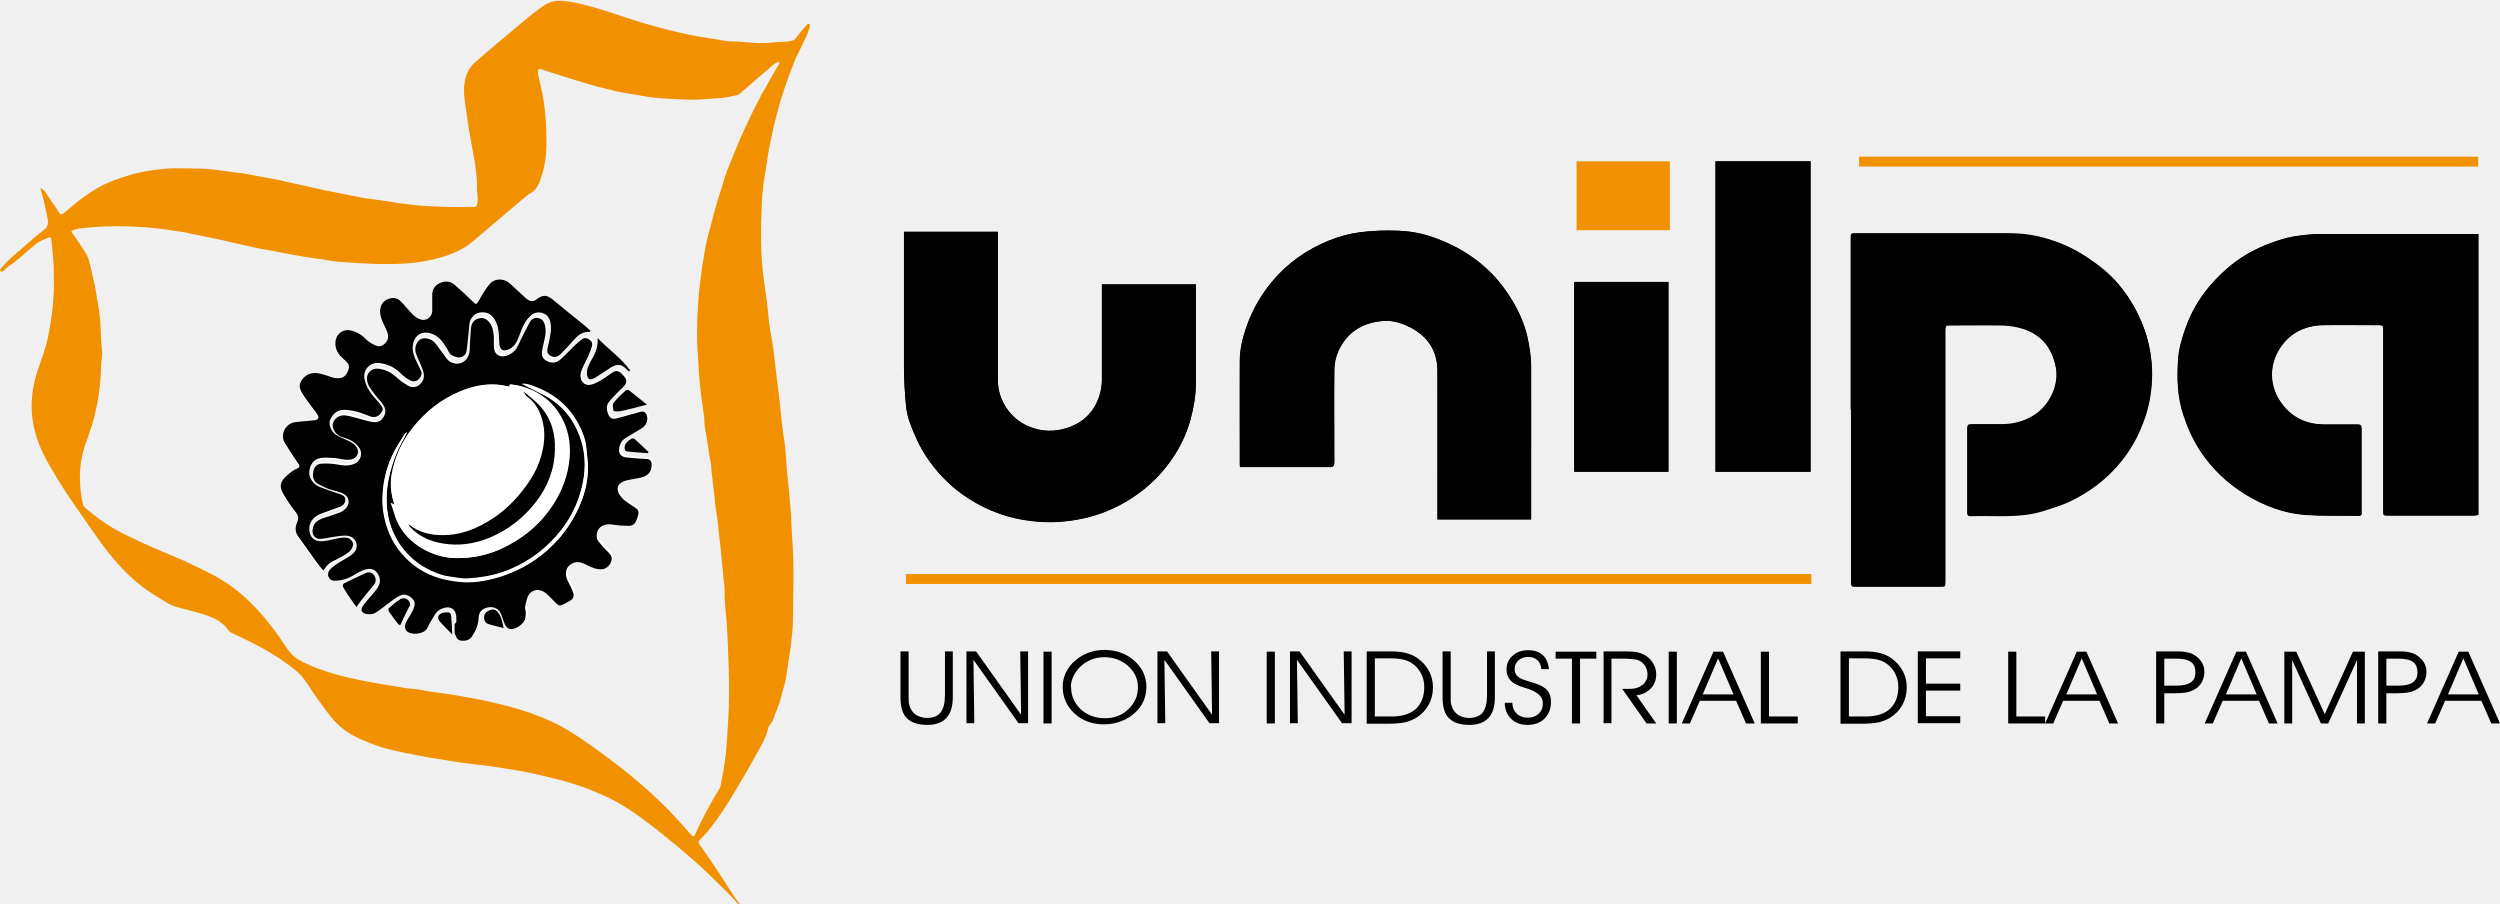
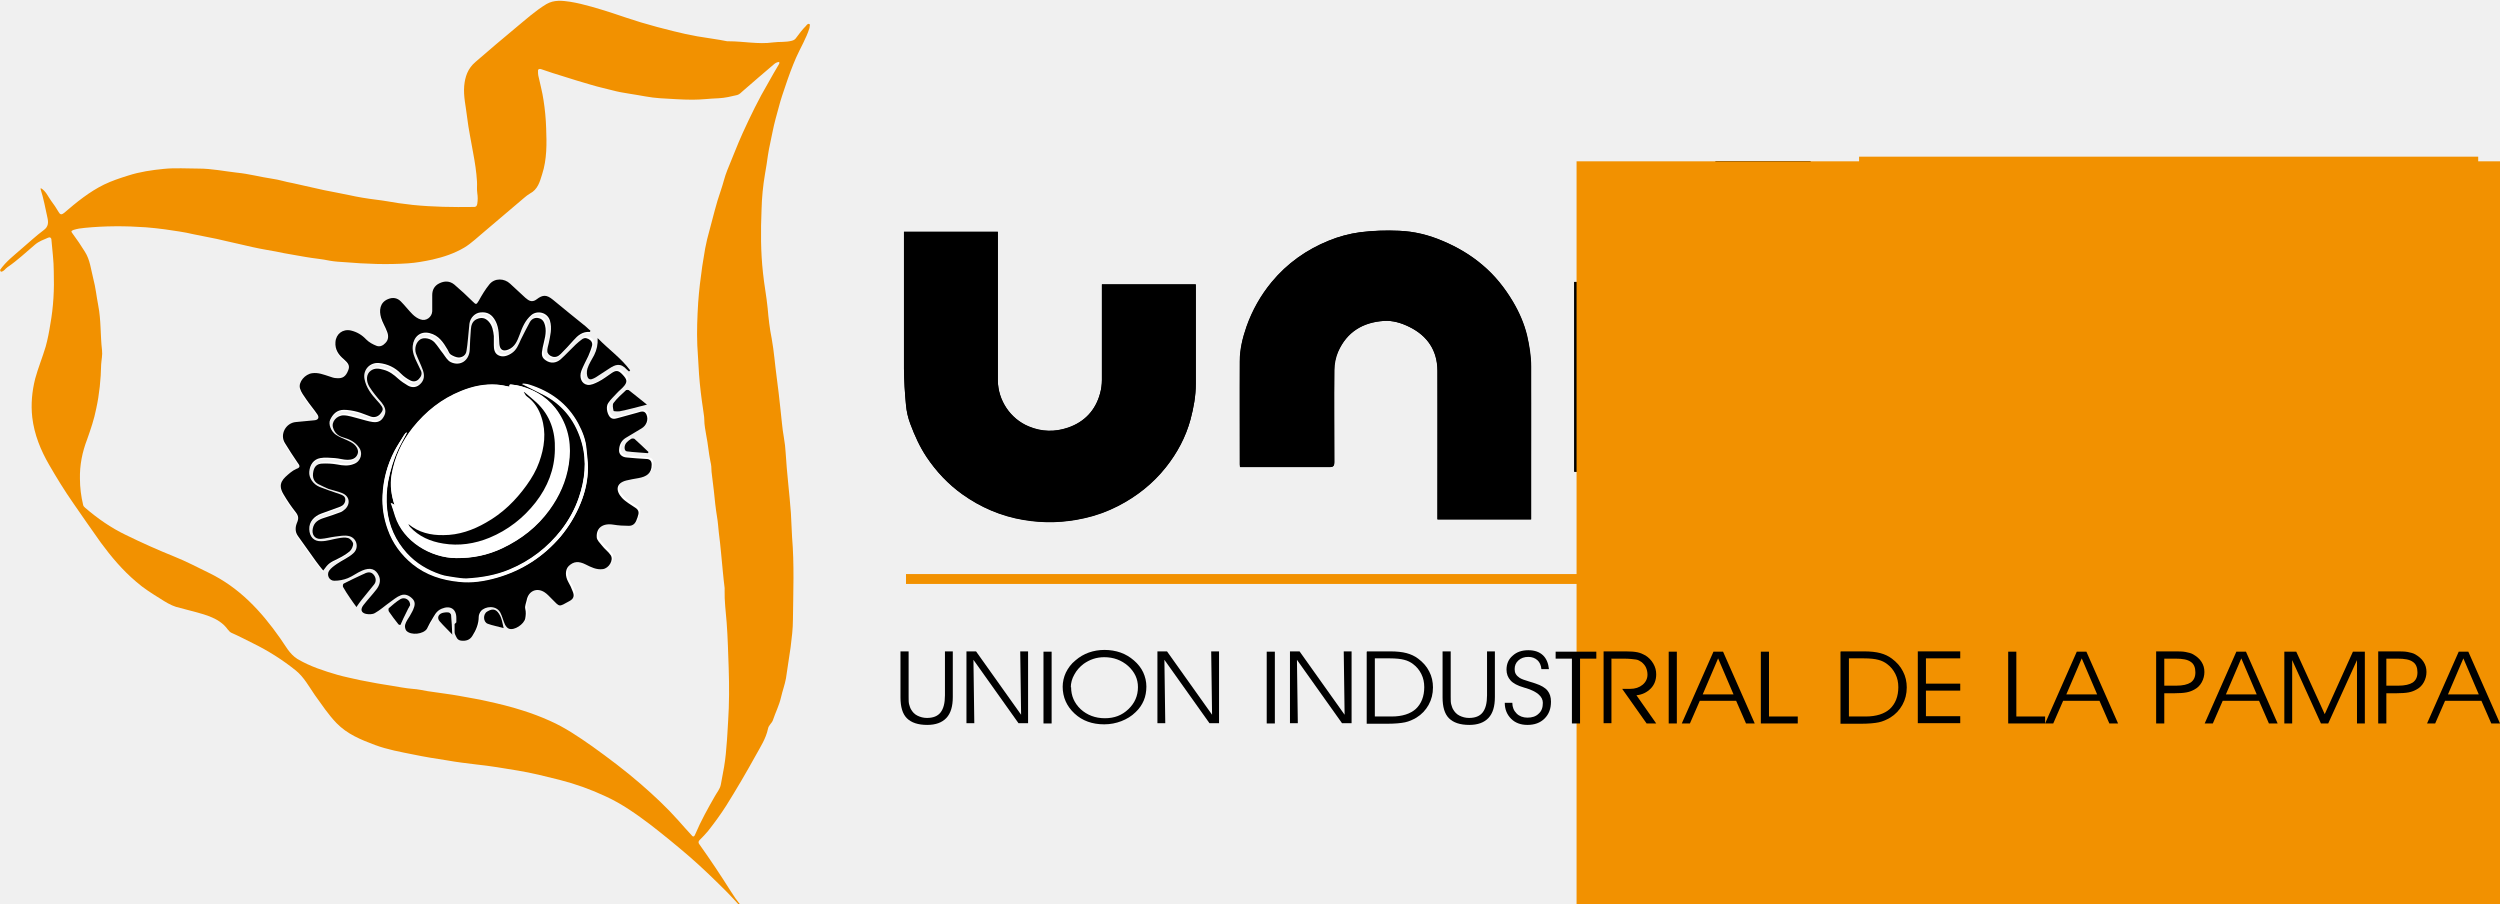
<svg xmlns="http://www.w3.org/2000/svg" id="Capa_2" data-name="Capa 2" viewBox="0 0 86.01 31.09">
  <defs>
    <style>
      .cls-1 {
        fill: #fff;
      }

      .cls-1, .cls-2, .cls-3 {
        fill-rule: evenodd;
      }

      .cls-3, .cls-4 {
        fill: #f29100;
      }
    </style>
  </defs>
  <g id="Capa_1-2" data-name="Capa 1">
    <g>
      <g>
        <g>
          <path class="cls-1" d="M15.7,21.41h0c0,.08,0,.16,0,.24,0,.03,0,.07.01.1.04.1.07.21.21.23.16.03.3-.02.39-.16.13-.2.22-.41.22-.66,0-.07.04-.14.08-.2.14-.16.51-.21.66.05.07.13.1.28.16.41.03.06.08.13.14.15.19.07.52-.15.56-.35.02-.12.04-.22,0-.34-.02-.09.03-.19.05-.29.06-.32.35-.45.62-.27.09.06.16.15.24.22.29.29.23.29.61.08.15-.08.17-.18.11-.34-.05-.11-.1-.21-.15-.32-.11-.2-.11-.43.02-.55.17-.17.34-.17.58-.05.18.09.37.19.59.16.22-.03.38-.31.27-.48-.08-.12-.2-.22-.3-.33-.07-.09-.18-.19-.18-.29-.02-.3.2-.49.57-.43.18.03.36.04.54.04.15,0,.23-.09.27-.23.01-.04.02-.08.04-.12.04-.11.02-.2-.09-.27-.16-.1-.34-.2-.46-.34-.23-.25-.21-.51.15-.6.13-.03.27-.06.41-.08.28-.05.46-.16.46-.46,0-.12-.05-.19-.19-.2-.22-.01-.44-.03-.66-.05-.18-.01-.29-.12-.27-.28.02-.16.09-.3.22-.39.18-.12.36-.23.55-.33.17-.09.25-.3.17-.48-.07-.16-.21-.09-.32-.06-.23.06-.46.12-.69.19-.1.03-.19.03-.26-.06-.09-.12-.12-.35-.04-.47.08-.12.19-.22.29-.33.09-.09.19-.17.26-.26.11-.14.09-.23-.06-.38-.14-.14-.22-.15-.37-.06-.15.1-.3.21-.46.3-.12.06-.26.13-.38.11-.2-.03-.29-.25-.21-.48.06-.18.16-.34.24-.51.05-.12.1-.23.13-.36.02-.1-.03-.18-.13-.23-.09-.05-.16-.04-.24.03-.06.05-.13.1-.19.16-.17.17-.34.35-.52.51-.16.14-.35.15-.51.04-.15-.1-.16-.2-.11-.44.05-.25.15-.5.08-.77-.03-.12-.09-.21-.2-.24-.13-.04-.25.01-.32.13-.11.2-.22.4-.31.6-.09.18-.15.37-.33.48-.14.09-.3.13-.45.06-.13-.07-.15-.21-.15-.35,0-.1,0-.2,0-.31-.02-.18-.05-.36-.18-.5-.12-.13-.25-.15-.41-.08-.15.07-.19.21-.2.35-.02.23-.03.47-.04.71-.02.37-.33.58-.65.42-.11-.05-.18-.19-.27-.3-.1-.12-.18-.26-.29-.38-.13-.14-.36-.18-.48-.11-.14.09-.22.3-.16.49.07.2.17.39.24.58.06.17.04.34-.09.47-.12.12-.27.14-.42.06-.12-.07-.24-.15-.34-.24-.15-.14-.31-.26-.51-.31-.14-.04-.29-.07-.43.03-.16.12-.17.36-.05.56.12.19.27.36.42.54.11.13.18.27.1.43-.07.15-.18.27-.4.24-.17-.02-.33-.08-.49-.12-.17-.04-.35-.1-.52-.11-.24,0-.43.23-.36.43.06.17.18.28.35.33.21.06.39.15.53.33.16.21.08.49-.16.58-.19.07-.38.06-.58.02-.17-.03-.36-.04-.53-.03-.17.01-.26.12-.29.27-.04.2,0,.34.16.43.11.07.23.13.36.17.15.06.31.09.46.14.25.09.31.36.12.55-.05.04-.1.09-.16.11-.19.07-.39.14-.58.2-.19.06-.34.15-.38.37-.04.2.07.36.27.35.17-.01.34-.06.51-.08.15-.02.31-.04.45-.02.27.05.38.4.17.59-.16.15-.38.24-.57.37-.1.07-.2.14-.27.24-.1.14,0,.34.18.34.16,0,.32-.03.47-.09.17-.07.32-.19.49-.26.28-.11.47-.06.58.19.07.16.01.32-.09.46-.14.18-.3.35-.44.53-.12.15-.09.27.08.31.1.02.22.02.31-.03.18-.1.33-.24.5-.36.13-.09.25-.19.39-.25.15-.06.3,0,.41.13.1.11.07.23.02.35-.03.08-.08.15-.12.23-.05.1-.12.2-.16.3-.02.06,0,.16.04.21.15.17.58.13.71-.07.06-.09.1-.19.15-.28.1-.15.16-.33.36-.41.29-.12.5,0,.5.32v.15ZM20.3,11.42c-.05-.05-.1-.1-.16-.14-.38-.31-.76-.61-1.13-.92-.21-.17-.34-.18-.56-.01q-.17.13-.34-.02s-.03-.02-.04-.03c-.18-.16-.35-.33-.53-.49-.21-.19-.53-.2-.71.02-.15.17-.26.37-.37.57-.08.13-.09.13-.2.03-.21-.2-.42-.4-.64-.59-.16-.13-.34-.13-.52-.04-.16.08-.24.22-.24.4,0,.19,0,.37,0,.56-.01.21-.21.35-.4.28-.1-.04-.2-.11-.28-.18-.14-.14-.26-.3-.4-.44-.12-.12-.27-.14-.44-.08-.29.12-.32.4-.24.64.05.17.15.32.21.49.05.13.04.27-.06.38-.08.08-.19.14-.3.1-.13-.05-.26-.12-.36-.22-.15-.16-.32-.26-.53-.31-.28-.06-.52.11-.53.4-.01.26.12.44.29.59.16.14.2.23.15.38-.08.21-.18.29-.4.27-.09,0-.17-.04-.25-.06-.19-.07-.38-.14-.59-.11-.24.03-.48.31-.42.52.04.13.13.25.21.37.13.18.27.35.39.53.08.11.03.19-.11.2-.21.02-.42.04-.63.06-.36.03-.56.43-.38.72.14.23.3.45.44.68.05.08.12.16-.04.21-.08.02-.15.07-.21.13-.25.2-.45.37-.24.74.13.22.27.43.43.63.09.12.11.2.04.35-.06.14-.08.31.03.46.21.29.41.58.62.87.08.11.16.21.25.32.18-.26.22-.28.51-.41.14-.07.28-.15.4-.25.07-.06.13-.18.12-.26,0-.08-.11-.18-.18-.2-.1-.03-.23,0-.34.01-.2.03-.39.1-.58.1-.26.01-.39-.15-.41-.41-.01-.26.17-.45.41-.54.22-.08.44-.15.66-.24.1-.04.18-.11.17-.24,0-.12-.1-.16-.19-.19-.23-.09-.47-.16-.7-.25-.22-.09-.37-.32-.35-.52.02-.24.16-.43.38-.47.16-.03.33,0,.5,0,.15.01.29.06.44.06.14,0,.28-.04.34-.19.05-.12-.01-.26-.15-.37-.06-.05-.13-.08-.2-.11-.13-.06-.27-.11-.39-.19-.18-.12-.27-.38-.2-.52.1-.19.24-.35.47-.34.16,0,.32.03.47.07.15.04.3.11.45.16.14.05.28,0,.35-.11.09-.14.09-.19-.04-.34-.03-.04-.06-.07-.09-.1-.19-.22-.37-.44-.43-.74-.06-.33.18-.59.5-.55.29.03.55.16.76.37.09.09.2.17.32.23.1.05.21.04.29-.05.08-.09.12-.19.06-.31-.04-.08-.08-.16-.12-.25-.09-.18-.17-.37-.15-.58.03-.3.25-.52.58-.44.31.08.47.32.62.57.03.06.06.14.11.17.08.05.19.11.28.1.12,0,.24-.07.26-.23.01-.14.03-.27.05-.41.02-.17.03-.35.05-.52.03-.22.2-.37.37-.39.25-.03.41.07.53.3.13.25.11.52.13.79.02.19.11.26.3.19.25-.09.32-.31.4-.52.09-.25.19-.49.4-.67.19-.17.55-.1.64.19.08.26,0,.51-.04.77-.02.1-.07.2-.05.29,0,.06.09.14.15.17.11.04.23,0,.31-.08.15-.15.3-.31.44-.47.15-.17.31-.31.57-.29ZM20.56,11.63q.02.3-.12.58c-.08.15-.18.3-.23.46-.03.1-.03.24.02.32.06.1.18.04.27-.02.16-.09.31-.19.46-.3.21-.14.39-.21.61.04.02.02.05.04.07.06.01-.01.02-.03.04-.04-.31-.42-.74-.72-1.12-1.11ZM12.26,20.88c.07-.09.12-.17.18-.25.14-.18.29-.35.43-.53.08-.1.07-.22,0-.32-.07-.11-.18-.12-.3-.07-.04.02-.08.03-.11.05-.21.1-.43.2-.64.31-.02.01-.03.09-.02.11.07.13.16.26.24.38.07.11.15.21.22.31ZM22.26,13.92c-.22-.18-.43-.34-.64-.51-.02-.01-.07-.02-.09,0-.15.14-.31.28-.43.44-.05.06-.02.19,0,.28,0,.02.14.03.21.01.3-.07.59-.15.94-.23ZM14.11,20.82c0-.18-.19-.28-.33-.2-.14.08-.27.2-.4.31-.02.02-.02.09,0,.12.1.15.21.29.32.43.01.02.04.03.07.03.01,0,.02-.03.03-.05.05-.11.1-.23.16-.34.06-.11.12-.22.15-.29ZM17.33,21.61c-.04-.17-.06-.3-.11-.41-.13-.25-.25-.3-.46-.17-.15.09-.14.36.02.42.17.07.34.1.55.15ZM22.28,15.59s.01-.03.02-.04c-.16-.15-.32-.3-.48-.45-.02-.02-.08-.02-.12,0-.05.03-.1.07-.14.11-.1.11-.1.31,0,.32.24.03.47.04.71.06ZM15.57,21.84c-.01-.26-.02-.47-.04-.69,0-.03-.06-.09-.09-.09-.07,0-.15,0-.22.02-.14.05-.18.18-.08.29.13.16.28.3.44.46Z" />
          <path class="cls-2" d="M15.7,21.41v-.15c0-.31-.21-.44-.5-.32-.2.08-.26.25-.36.41-.06.09-.1.19-.15.28-.12.19-.55.24-.71.07-.04-.05-.06-.15-.04-.21.03-.11.1-.2.16-.3.04-.08.09-.15.12-.23.05-.12.08-.24-.02-.35-.11-.12-.26-.19-.41-.13-.14.05-.26.16-.39.25-.17.12-.32.26-.5.36-.08.05-.21.05-.31.03-.17-.04-.2-.16-.08-.31.14-.18.3-.35.44-.53.1-.13.16-.29.09-.46-.11-.25-.3-.31-.58-.19-.17.07-.32.19-.49.26-.15.06-.31.09-.47.09-.17,0-.27-.19-.18-.34.07-.1.17-.17.27-.24.19-.13.41-.22.57-.37.21-.19.11-.54-.17-.59-.14-.03-.3,0-.45.02-.17.02-.34.07-.51.08-.2.01-.31-.15-.27-.35.04-.22.19-.31.38-.37.2-.06.39-.13.58-.2.06-.02.11-.07.16-.11.19-.19.14-.45-.12-.55-.15-.06-.31-.09-.46-.14-.12-.05-.24-.11-.36-.17-.15-.09-.2-.23-.16-.43.03-.15.11-.26.29-.27.18-.01.36,0,.53.03.2.04.39.06.58-.02.24-.09.32-.38.16-.58-.13-.18-.32-.27-.53-.33-.18-.05-.3-.16-.35-.33-.07-.2.12-.43.36-.43.17,0,.35.07.52.11.16.04.33.1.49.12.23.03.33-.09.4-.24.07-.16,0-.3-.1-.43-.15-.17-.3-.35-.42-.54-.12-.2-.12-.44.05-.56.14-.1.29-.07.43-.03.2.05.36.17.51.31.1.09.22.17.34.24.15.08.3.06.42-.06.14-.13.15-.3.09-.47-.07-.2-.17-.39-.24-.58-.06-.19.01-.4.16-.49.12-.07.35-.03.48.11.11.12.19.26.29.38.08.11.16.25.27.3.32.15.63-.05.65-.42.01-.24.02-.47.04-.71.01-.14.05-.28.2-.35.16-.07.29-.05.41.08.13.14.16.32.18.5,0,.1,0,.2,0,.31,0,.14.02.28.15.35.15.08.31.03.45-.06.18-.11.25-.3.33-.48.1-.2.2-.4.31-.6.07-.12.19-.17.32-.13.11.03.17.12.2.24.07.27-.03.52-.08.77-.05.24-.04.34.11.44.16.11.35.1.51-.04.18-.16.34-.34.52-.51.06-.06.13-.11.19-.16.07-.06.14-.08.24-.03.1.05.15.13.13.23-.03.12-.08.24-.13.36-.08.17-.17.33-.24.51-.08.23.01.45.21.48.12.02.26-.05.38-.11.16-.08.31-.2.46-.3.15-.1.23-.09.37.06.15.16.17.24.06.38-.08.1-.18.17-.26.26-.1.11-.21.21-.29.33-.09.12-.05.35.04.47.07.09.16.09.26.06.23-.06.46-.13.69-.19.11-.03.25-.1.32.06.08.18,0,.38-.17.48-.19.11-.37.22-.55.33-.14.09-.21.23-.22.39-.02.16.09.27.27.28.22.02.44.04.66.05.14,0,.19.08.19.2,0,.3-.18.41-.46.46-.14.02-.27.05-.41.08-.36.09-.38.35-.15.6.13.14.3.23.46.34.11.07.13.16.09.27-.01.04-.02.08-.04.12-.04.13-.12.23-.27.23-.18,0-.36-.01-.54-.04-.37-.06-.59.12-.57.43,0,.1.11.2.18.29.09.12.22.21.3.33.11.17-.06.45-.27.48-.22.03-.41-.07-.59-.16-.24-.12-.41-.11-.58.05-.13.13-.13.35-.02.55.06.1.11.21.15.32.07.16.04.26-.11.34-.38.21-.32.21-.61-.08-.08-.08-.15-.16-.24-.22-.27-.18-.56-.05-.62.27-.02.1-.07.2-.05.29.03.12.02.23,0,.34-.04.19-.37.42-.56.35-.06-.02-.11-.09-.14-.15-.06-.13-.09-.28-.16-.41-.15-.26-.52-.21-.66-.05-.04.05-.08.13-.08.2,0,.24-.09.46-.22.66-.09.14-.22.18-.39.16-.14-.02-.16-.13-.21-.23-.01-.03-.01-.06-.01-.1,0-.08,0-.16,0-.24h0ZM13.58,17.38s-.07-.04-.14-.08c.06.17.11.32.15.46.28.87,1.22,1.43,2.09,1.44.56,0,1.09-.1,1.59-.34.65-.31,1.2-.73,1.62-1.32.34-.47.57-.98.66-1.56.1-.63,0-1.23-.34-1.77-.31-.47-.75-.77-1.29-.92-.11-.03-.22-.05-.34-.06-.06,0-.06,0-.06.07-.14-.02-.29-.06-.43-.07-.43-.03-.84.06-1.23.22-.67.27-1.21.7-1.66,1.26-.38.48-.62,1.01-.73,1.62-.06.37-.01.7.1,1.04ZM14,14.89s-.02-.01-.02-.02c-.03.03-.06.07-.08.1-.11.18-.22.35-.32.53-.25.48-.38.99-.41,1.53-.02.4.05.79.18,1.17.17.48.46.87.85,1.19.47.38,1.01.55,1.6.61.44.05.87-.02,1.3-.14.87-.25,1.6-.72,2.19-1.41.29-.35.52-.73.69-1.15.16-.39.25-.8.25-1.22,0-.21-.03-.41-.05-.62-.02-.32-.14-.62-.29-.9-.37-.68-.95-1.1-1.68-1.33-.09-.03-.19-.03-.25-.04.25.12.52.26.79.4.67.36,1.08.92,1.28,1.65.17.63.1,1.26-.11,1.87-.14.4-.34.77-.6,1.11-.48.61-1.07,1.07-1.79,1.37-.48.2-.97.28-1.48.31-.14,0-.28-.02-.41-.04-.16-.03-.33-.04-.49-.1-.44-.15-.83-.38-1.15-.73-.39-.43-.62-.94-.68-1.52-.03-.32-.02-.64.04-.97.07-.38.18-.75.35-1.1.09-.19.2-.38.3-.57Z" />
          <path class="cls-2" d="M20.3,11.42c-.26-.02-.42.12-.57.29-.14.16-.29.32-.44.47-.09.09-.2.13-.31.08-.07-.02-.15-.1-.15-.17-.01-.09.03-.19.05-.29.05-.25.12-.5.04-.77-.09-.29-.44-.36-.64-.19-.21.18-.31.42-.4.67-.08.21-.16.43-.4.52-.18.07-.28,0-.3-.19-.02-.26,0-.54-.13-.79-.12-.23-.28-.33-.53-.3-.17.02-.34.17-.37.39-.02.17-.03.35-.05.52-.01.14-.03.27-.05.41-.02.15-.13.22-.26.23-.09,0-.2-.05-.28-.1-.05-.03-.08-.11-.11-.17-.15-.25-.3-.49-.62-.57-.33-.08-.55.14-.58.44-.02.21.06.4.15.58.04.08.08.17.12.25.07.12.02.23-.06.31-.08.09-.19.1-.29.05-.12-.06-.23-.14-.32-.23-.21-.22-.47-.34-.76-.37-.31-.03-.56.23-.5.55.06.3.23.52.43.74.03.03.06.07.09.1.13.16.14.21.04.34-.08.11-.21.16-.35.11-.15-.05-.3-.12-.45-.16-.15-.04-.32-.07-.47-.07-.24,0-.38.15-.47.34-.07.14.02.4.2.52.12.08.26.13.39.19.07.03.14.07.2.11.14.11.2.25.15.37-.06.15-.2.19-.34.19-.15,0-.29-.05-.44-.06-.17-.01-.34-.03-.5,0-.23.04-.36.23-.38.47-.02.2.13.43.35.52.23.09.46.17.7.25.09.03.19.07.19.19,0,.12-.07.2-.17.24-.22.08-.44.16-.66.24-.24.09-.42.28-.41.54.01.25.15.42.41.41.2,0,.39-.07.58-.1.11-.02.24-.04.34-.01.08.02.17.12.18.2,0,.08-.05.2-.12.26-.12.1-.26.18-.4.25-.29.14-.33.16-.51.41-.09-.11-.17-.21-.25-.32-.21-.29-.41-.58-.62-.87-.11-.15-.09-.32-.03-.46.06-.14.05-.23-.04-.35-.16-.2-.3-.41-.43-.63-.22-.37,0-.54.24-.74.06-.05.14-.1.21-.13.16-.05.1-.13.04-.21-.15-.22-.3-.45-.44-.68-.18-.29.03-.69.38-.72.21-.02.42-.04.63-.06.14-.01.18-.09.11-.2-.12-.18-.27-.35-.39-.53-.08-.12-.17-.23-.21-.37-.06-.22.18-.49.42-.52.21-.03.4.05.59.11.08.03.17.06.25.06.21.02.32-.06.4-.27.06-.15.01-.24-.15-.38-.18-.15-.31-.33-.29-.59.02-.28.25-.46.53-.4.21.05.38.15.53.31.1.1.23.17.36.22.11.04.22-.01.3-.1.11-.11.11-.25.06-.38-.06-.17-.16-.32-.21-.49-.07-.24-.05-.52.24-.64.17-.07.32-.04.44.08.14.14.26.3.4.44.08.08.18.15.28.18.19.07.39-.08.4-.28,0-.19,0-.37,0-.56,0-.18.08-.32.24-.4.18-.09.36-.09.52.04.22.19.43.38.64.59.11.11.12.1.2-.03.11-.2.23-.4.37-.57.18-.22.51-.21.71-.02.18.16.35.33.53.49.01.01.03.02.04.03q.17.15.34.02c.22-.17.35-.16.56.01.37.31.75.61,1.13.92.05.04.1.1.16.14Z" />
          <path class="cls-2" d="M20.56,11.63c.38.39.81.69,1.12,1.11-.01.01-.02.03-.04.04-.02-.02-.05-.04-.07-.06-.22-.25-.4-.18-.61-.04-.15.1-.31.2-.46.3-.09.05-.21.12-.27.02-.05-.08-.05-.22-.02-.32.05-.16.15-.31.23-.46q.14-.28.12-.58Z" />
          <path class="cls-2" d="M12.26,20.88c-.07-.1-.15-.2-.22-.31-.08-.12-.17-.25-.24-.38-.01-.03,0-.1.02-.11.21-.11.43-.21.64-.31.04-.02.08-.03.11-.05.12-.05.22-.04.3.07.07.1.08.22,0,.32-.14.18-.29.35-.43.53-.06.07-.11.15-.18.25Z" />
          <path class="cls-2" d="M22.26,13.92c-.35.09-.64.17-.94.23-.07.01-.2,0-.21-.01-.02-.09-.05-.22,0-.28.12-.16.28-.3.43-.44.02-.01.07-.01.09,0,.21.16.41.33.64.51Z" />
          <path class="cls-2" d="M14.11,20.82c-.04.07-.1.18-.15.29-.06.11-.11.23-.16.34,0,.02-.02.05-.03.05-.02,0-.05,0-.07-.03-.11-.14-.22-.28-.32-.43-.02-.03-.02-.11,0-.12.13-.11.25-.22.4-.31.14-.08.33.02.33.2Z" />
          <path class="cls-2" d="M17.33,21.61c-.21-.06-.39-.09-.55-.15-.16-.06-.17-.33-.02-.42.21-.13.34-.08.46.17.05.11.07.24.11.41Z" />
          <path class="cls-2" d="M22.28,15.59c-.24-.02-.47-.03-.71-.06-.11-.01-.11-.22,0-.32.04-.04.09-.08.14-.11.03-.02.09-.02.12,0,.16.14.32.3.48.45,0,.01-.01.03-.02.04Z" />
          <path class="cls-2" d="M15.57,21.84c-.16-.17-.31-.31-.44-.46-.1-.11-.06-.24.08-.29.07-.02.15-.03.22-.02.04,0,.09.06.09.09.02.21.03.43.04.69Z" />
          <path class="cls-1" d="M13.58,17.38c-.11-.34-.16-.68-.1-1.04.1-.61.35-1.14.73-1.62.45-.56.99-.99,1.66-1.26.39-.16.8-.25,1.23-.22.15,0,.29.04.43.07.08.03.16.05.24.08.09.03.17.07.26.11.03.05.06.12.11.15.26.18.41.43.5.72.17.52.1,1.04-.08,1.54-.1.28-.25.54-.43.79-.38.53-.84.96-1.4,1.29-.45.26-.94.42-1.46.43-.44,0-.86-.09-1.21-.38-.23-.16-.39-.38-.47-.66Z" />
          <path class="cls-1" d="M18.04,13.49c-.09-.04-.17-.07-.26-.11-.08-.03-.16-.06-.24-.08,0-.07,0-.08.06-.07.11.01.23.03.34.06.54.15.99.45,1.29.92.35.54.44,1.14.34,1.77-.09.58-.32,1.09-.66,1.56-.42.58-.97,1.01-1.62,1.32-.51.24-1.03.35-1.59.34-.87-.01-1.81-.58-2.09-1.44-.05-.15-.1-.29-.15-.46.06.04.1.06.14.08.08.27.24.49.47.66.02.03.03.07.05.09.31.34.71.51,1.15.58.54.09,1.08.01,1.59-.2.64-.26,1.18-.68,1.59-1.22.41-.53.65-1.13.66-1.81.01-.63-.16-1.19-.63-1.62-.14-.13-.28-.24-.42-.36Z" />
          <path class="cls-1" d="M14,14.89c-.1.19-.21.37-.3.57-.16.35-.27.72-.35,1.1-.06.32-.08.64-.04.97.06.58.29,1.08.68,1.52.32.35.71.58,1.15.73.16.05.32.07.49.1.14.02.28.05.41.04.51-.02,1-.11,1.48-.31.72-.3,1.32-.75,1.79-1.37.26-.34.47-.71.6-1.11.21-.61.28-1.24.11-1.87-.2-.72-.61-1.29-1.28-1.65-.27-.14-.54-.27-.79-.4.06,0,.16,0,.25.04.73.23,1.31.65,1.68,1.33.15.28.27.57.29.9.01.21.05.41.05.62,0,.42-.09.83-.25,1.22-.17.42-.4.8-.69,1.15-.59.69-1.32,1.16-2.19,1.41-.42.12-.86.19-1.3.14-.59-.06-1.13-.23-1.6-.61-.39-.32-.68-.71-.85-1.19-.14-.38-.2-.77-.18-1.17.02-.54.16-1.05.41-1.53.09-.18.21-.35.32-.53.02-.04.06-.07.08-.1,0,0,.02.01.02.02Z" />
          <path class="cls-2" d="M18.04,13.49c.14.12.29.24.42.36.47.44.65,1,.63,1.62-.01.68-.25,1.28-.66,1.81-.42.54-.96.96-1.59,1.22-.51.21-1.05.29-1.59.2-.44-.07-.84-.24-1.15-.58-.02-.03-.04-.06-.05-.09.35.29.77.39,1.21.38.52,0,1.01-.17,1.46-.43.57-.32,1.02-.76,1.4-1.29.18-.25.33-.51.43-.79.18-.5.25-1.02.08-1.54-.09-.29-.25-.54-.5-.72-.05-.03-.07-.1-.11-.15Z" />
        </g>
        <path class="cls-3" d="M0,9.29c.2-.29.48-.5.74-.73.25-.21.49-.44.76-.64.17-.12.17-.27.13-.44-.07-.32-.13-.65-.23-.96,0-.01,0-.03,0-.05.18.1.25.29.36.44.09.12.18.25.26.39.05.09.1.09.18.03.43-.37.87-.73,1.38-.98.27-.13.54-.22.83-.31.4-.13.82-.19,1.23-.23.39-.04.8-.01,1.2-.01.44,0,.87.09,1.31.14.41.04.81.15,1.22.21.23.03.46.11.7.15.36.08.72.16,1.07.24.29.06.58.11.86.17.31.07.62.12.94.16.26.03.52.08.78.12.16.02.32.04.48.06.69.07,1.39.08,2.08.07.07,0,.12,0,.14-.11.02-.12.02-.24,0-.37-.02-.13,0-.27-.01-.4-.02-.33-.07-.65-.13-.97-.07-.41-.16-.82-.21-1.24-.04-.36-.13-.71-.1-1.07.03-.32.12-.6.39-.83.46-.4.92-.79,1.39-1.18.34-.28.67-.58,1.05-.81.26-.15.54-.12.81-.08.25.04.49.1.74.17.24.07.48.14.72.22.33.11.65.22.98.32.37.11.74.21,1.11.3.28.07.55.13.83.18.34.06.69.1,1.03.17.02,0,.04,0,.05,0,.51,0,1.02.11,1.52.04.22-.03.44,0,.66-.06.07-.02.11-.05.15-.11.1-.14.21-.28.33-.4.03-.04.07-.09.12-.06.03.02,0,.08,0,.13-.11.36-.31.68-.46,1.02-.14.32-.26.65-.37.98-.08.23-.16.47-.22.7-.08.29-.16.57-.22.87-.05.27-.12.54-.16.81-.03.21-.06.43-.1.64-.07.41-.11.82-.12,1.24-.03.72-.03,1.45.05,2.17.04.4.12.8.16,1.21.03.35.07.71.14,1.05.08.44.11.88.17,1.32.05.36.09.73.13,1.1.04.33.06.66.12.99.03.17.05.35.06.52.04.69.13,1.38.18,2.07.02.27.02.54.04.82.08.95.04,1.9.03,2.85,0,.31-.04.63-.08.95-.05.36-.11.71-.16,1.07-.04.22-.12.43-.17.65-.06.27-.19.52-.28.79-.04.11-.15.17-.17.3-.07.33-.26.62-.42.91-.32.58-.66,1.16-1.01,1.72-.19.3-.41.6-.63.88-.09.11-.19.21-.29.31-.05.05-.05.1,0,.16.37.52.73,1.06,1.07,1.6.1.16.21.32.33.47,0,0-.02.01-.03.02-.14-.15-.28-.31-.42-.45-.42-.42-.85-.84-1.3-1.23-.43-.37-.87-.73-1.32-1.08-.49-.37-.99-.73-1.56-.99-.51-.24-1.04-.43-1.59-.57-.48-.12-.95-.24-1.44-.32-.48-.08-.95-.16-1.43-.21-.33-.04-.67-.08-1-.14-.39-.06-.77-.12-1.15-.2-.45-.09-.9-.17-1.33-.33-.48-.18-.95-.37-1.32-.75-.29-.3-.51-.64-.75-.97-.2-.29-.37-.61-.65-.84-.46-.37-.95-.68-1.48-.94-.24-.12-.49-.25-.74-.36-.09-.04-.16-.18-.25-.26-.2-.19-.44-.29-.69-.37-.32-.1-.64-.17-.96-.26-.19-.06-.37-.17-.54-.28-.29-.18-.58-.36-.84-.59-.46-.39-.85-.85-1.21-1.34-.32-.45-.64-.91-.95-1.36-.3-.43-.57-.87-.83-1.32-.29-.5-.51-1.04-.58-1.63-.05-.45-.01-.89.1-1.33.1-.37.25-.73.36-1.1.07-.25.12-.51.16-.77.11-.6.14-1.21.12-1.82,0-.36-.05-.72-.08-1.08,0-.09-.06-.11-.12-.08-.16.07-.31.12-.45.24-.31.26-.6.54-.94.77-.08.05-.12.15-.23.16h0ZM26.81,2.13c-.09.01-.13.04-.17.07-.36.31-.72.61-1.07.92-.07.06-.13.13-.21.15-.21.05-.42.1-.63.11-.3.01-.6.05-.9.05-.38,0-.75-.03-1.12-.05-.34-.02-.68-.1-1.02-.15-.16-.03-.33-.05-.49-.09-.3-.08-.6-.14-.89-.23-.31-.09-.61-.18-.92-.28-.26-.08-.52-.16-.77-.25-.06-.02-.12-.01-.11.08,0,.05,0,.09.01.14.06.28.14.57.18.85.05.32.08.64.09.96.02.53.03,1.07-.14,1.59-.08.26-.15.52-.42.66-.07.04-.13.09-.19.14-.46.39-.93.79-1.39,1.18-.22.18-.43.39-.68.54-.34.2-.7.32-1.09.41-.28.06-.56.11-.84.13-.73.05-1.46.02-2.18-.04-.17-.01-.34-.02-.51-.05-.28-.06-.56-.08-.84-.13-.25-.04-.5-.09-.74-.13-.19-.04-.39-.08-.58-.11-.35-.06-.69-.14-1.03-.22-.24-.05-.47-.11-.7-.16-.27-.06-.53-.1-.8-.16-.33-.08-.66-.12-.99-.17-.21-.03-.43-.05-.65-.07-.7-.05-1.41-.05-2.11.02-.12.01-.25.03-.38.07-.1.04-.08.06-.03.13.15.2.29.41.42.62.18.28.21.62.29.93.08.3.11.61.17.92.1.51.07,1.03.13,1.54.02.16-.02.33-.03.49-.01.51-.06,1.02-.17,1.52-.07.36-.19.71-.31,1.05-.17.44-.26.89-.25,1.36,0,.3.04.61.11.9.01.05.04.07.07.1.43.37.89.69,1.39.93.55.27,1.11.52,1.68.75.4.16.78.36,1.17.55,1.06.51,1.81,1.32,2.47,2.26.18.25.31.53.59.71.44.26.91.41,1.39.55.25.07.51.12.77.18.19.04.39.07.58.11.16.03.32.05.49.08.25.04.49.09.74.11.17.01.35.05.52.08.38.06.76.1,1.13.17.3.06.6.1.89.17.41.09.83.19,1.23.32.32.1.64.22.95.36.52.23.99.55,1.46.88.57.41,1.13.83,1.66,1.29.46.4.9.81,1.3,1.26.15.17.29.33.44.49.04.05.09.11.14-.02.19-.45.43-.88.67-1.3.07-.13.18-.25.21-.41.02-.13.05-.25.07-.38.06-.3.1-.6.12-.9.03-.3.04-.59.06-.89.04-.61.04-1.22.02-1.83-.02-.52-.03-1.04-.07-1.57-.03-.38-.08-.75-.07-1.13,0-.02,0-.04,0-.06-.05-.39-.08-.79-.12-1.18-.02-.24-.05-.49-.08-.73-.02-.18-.03-.36-.06-.53-.05-.3-.08-.6-.11-.9-.02-.22-.06-.44-.08-.66,0-.12-.01-.24-.04-.36-.06-.29-.08-.59-.14-.88-.03-.18-.07-.37-.07-.56,0-.11-.03-.23-.04-.34-.06-.4-.11-.8-.14-1.21-.02-.33-.04-.66-.06-1-.02-.49,0-.98.03-1.47.03-.42.08-.83.14-1.25.03-.2.07-.41.1-.61.04-.21.09-.42.15-.63.06-.23.12-.45.18-.68.06-.23.13-.46.21-.69.08-.23.13-.47.22-.69.18-.43.34-.86.53-1.28.27-.59.55-1.17.88-1.73.12-.21.24-.43.38-.66Z" />
      </g>
      <g>
        <g>
          <path class="cls-2" d="M63.68,14.1v5.88c0,.18,0,.18.19.18.95,0,1.91,0,2.86,0,.19,0,.19,0,.19-.19v-8.61c0-.18,0-.19.19-.19.59,0,1.19,0,1.78,0,.19,0,.38.03.57.08.72.19,1.14.66,1.27,1.39.11.59-.21,1.31-.77,1.65-.34.21-.7.3-1.09.3-.35,0-.7,0-1.05,0-.1,0-.14.03-.14.14,0,.31,0,.61,0,.92v1.94c0,.07-.01.15.1.14.83-.02,1.67.08,2.49-.17.27-.08.55-.17.81-.28.48-.2.92-.48,1.31-.83.62-.54,1.07-1.2,1.35-1.97.17-.48.27-.97.29-1.47.02-.5-.05-1-.19-1.48-.2-.65-.52-1.24-.96-1.76-.31-.37-.68-.66-1.09-.93-.45-.3-.95-.52-1.47-.66-.4-.11-.81-.16-1.24-.16-1.74,0-3.47,0-5.21,0-.2,0-.2,0-.2.19v5.86ZM85.26,8.05h-.15c-1.79,0-3.59,0-5.38,0-.2,0-.39.03-.59.05-.42.05-.81.18-1.2.33-.48.2-.92.46-1.31.8-.63.55-1.12,1.2-1.41,1.99-.14.38-.25.77-.28,1.17-.04.63-.02,1.26.18,1.87.15.45.34.88.6,1.27.4.6.92,1.1,1.55,1.48.64.39,1.33.64,2.07.7.6.04,1.21.02,1.82.03.11,0,.09-.07.09-.14,0-.95,0-1.91,0-2.86,0-.12-.04-.14-.15-.14-.39,0-.77,0-1.16,0-.59-.01-1.07-.23-1.43-.71-.42-.56-.45-1.25-.12-1.83.34-.58.87-.87,1.53-.88.62-.01,1.25,0,1.88,0,.2,0,.2,0,.2.19,0,2.06,0,4.12,0,6.18,0,.18,0,.18.18.18.98,0,1.96,0,2.94,0,.05,0,.1-.01.15-.02v-9.67ZM52.68,17.87c0-.06,0-.1,0-.15,0-1.7,0-3.41,0-5.11,0-.36-.06-.72-.14-1.07-.1-.41-.27-.8-.49-1.17-.28-.47-.62-.9-1.04-1.25-.41-.35-.87-.62-1.37-.83-.48-.21-.98-.33-1.5-.35-.45-.02-.9,0-1.34.05-.37.05-.74.15-1.08.29-.77.31-1.43.78-1.96,1.42-.38.46-.67.98-.87,1.54-.14.39-.23.78-.23,1.19-.01,1.18,0,2.37,0,3.55,0,.03,0,.05.01.09h.14c.98,0,1.95,0,2.93,0,.13,0,.17-.04.17-.17,0-1.06-.01-2.11,0-3.17,0-.21.05-.44.13-.63.3-.68.85-1.01,1.58-1.06.3-.02.6.07.88.21.62.31.95.82.96,1.5.01,1.65,0,3.3,0,4.95v.17h3.23ZM37.91,9.79v.19c0,1.03,0,2.06,0,3.09,0,.15-.02.3-.06.45-.15.59-.54,1-1.11,1.19-.44.15-.89.15-1.34-.04-.64-.26-1.06-.9-1.07-1.58,0-1.65,0-3.29,0-4.94v-.18h-3.23v.19c0,1.51,0,3.01,0,4.52,0,.42.03.83.07,1.25.02.22.07.44.15.65.15.4.32.78.56,1.14.33.5.74.93,1.23,1.28.63.45,1.33.75,2.1.88.71.12,1.4.1,2.1-.06.4-.09.79-.23,1.16-.42.64-.33,1.19-.77,1.64-1.33.39-.49.69-1.04.85-1.65.11-.4.18-.8.18-1.22,0-1.08,0-2.17,0-3.25v-.17h-3.23ZM62.29,16.23V5.55h-3.27v10.68h3.27ZM54.16,9.7v6.53h3.24v-6.53h-3.24Z" />
          <path class="cls-2" d="M63.68,14.1v-5.86c0-.19,0-.19.2-.19,1.74,0,3.47,0,5.21,0,.42,0,.84.04,1.24.16.52.15,1.01.36,1.47.66.4.27.77.56,1.09.93.44.52.76,1.11.96,1.76.14.48.21.98.19,1.48-.02.5-.11,1-.29,1.47-.28.77-.73,1.43-1.35,1.97-.39.34-.83.62-1.31.83-.26.11-.54.19-.81.28-.81.25-1.65.14-2.49.17-.12,0-.1-.07-.1-.14v-1.94c0-.31,0-.61,0-.92,0-.11.04-.14.14-.14.35,0,.7,0,1.05,0,.39,0,.74-.09,1.09-.3.56-.34.88-1.07.77-1.65-.14-.73-.55-1.21-1.27-1.39-.18-.05-.38-.07-.57-.08-.59-.01-1.19,0-1.78,0-.18,0-.19,0-.19.19v8.61c0,.19,0,.19-.19.19-.95,0-1.91,0-2.86,0-.19,0-.19,0-.19-.18v-5.88Z" />
          <path class="cls-2" d="M85.26,8.05v9.67c-.05,0-.1.02-.15.02-.98,0-1.96,0-2.94,0-.18,0-.18,0-.18-.18,0-2.06,0-4.12,0-6.18,0-.19,0-.19-.2-.19-.62,0-1.25-.01-1.88,0-.66.02-1.19.3-1.53.88-.33.58-.3,1.27.12,1.83.36.48.85.7,1.43.71.39,0,.77,0,1.16,0,.11,0,.15.02.15.14,0,.95,0,1.91,0,2.86,0,.06.02.14-.09.14-.61-.01-1.22.01-1.82-.03-.74-.05-1.43-.31-2.07-.7-.62-.38-1.14-.87-1.55-1.48-.26-.39-.45-.82-.6-1.27-.2-.61-.22-1.24-.18-1.87.02-.4.14-.79.28-1.17.29-.79.78-1.45,1.41-1.99.39-.34.83-.6,1.31-.8.39-.16.78-.29,1.2-.33.2-.02.39-.05.59-.05,1.79,0,3.59,0,5.38,0h.15Z" />
          <path class="cls-2" d="M52.68,17.87h-3.23v-.17c0-1.65,0-3.3,0-4.95,0-.68-.33-1.19-.96-1.5-.28-.14-.58-.23-.88-.21-.72.04-1.28.38-1.58,1.06-.09.19-.13.42-.13.63-.01,1.06,0,2.11,0,3.17,0,.13-.03.17-.17.17-.98,0-1.95,0-2.93,0h-.14s-.01-.06-.01-.09c0-1.18,0-2.37,0-3.55,0-.41.1-.81.23-1.19.2-.57.49-1.08.87-1.54.53-.64,1.2-1.11,1.96-1.42.34-.14.71-.24,1.08-.29.44-.06.89-.07,1.34-.05.52.02,1.02.15,1.5.35.5.21.96.48,1.37.83.42.36.76.78,1.04,1.25.22.37.39.76.49,1.17.08.35.14.71.14,1.07.01,1.7,0,3.41,0,5.11,0,.04,0,.09,0,.15Z" />
          <path class="cls-2" d="M37.91,9.79h3.23v.17c0,1.08,0,2.17,0,3.25,0,.42-.08.82-.18,1.22-.17.61-.46,1.16-.85,1.65-.44.56-1,1-1.64,1.33-.37.19-.75.33-1.16.42-.7.16-1.4.18-2.1.06-.77-.13-1.47-.43-2.1-.88-.49-.35-.89-.78-1.23-1.28-.24-.36-.41-.74-.56-1.14-.08-.21-.13-.43-.15-.65-.04-.41-.06-.83-.07-1.25,0-1.51,0-3.01,0-4.52v-.19h3.23v.18c0,1.65,0,3.29,0,4.94,0,.67.42,1.31,1.07,1.58.44.18.9.19,1.34.04.57-.2.95-.6,1.11-1.19.04-.14.06-.3.06-.45,0-1.03,0-2.06,0-3.09v-.19Z" />
          <path class="cls-2" d="M62.29,16.23h-3.27V5.55h3.27v10.68Z" />
          <path class="cls-2" d="M54.16,9.7h3.24v6.53h-3.24v-6.53Z" />
        </g>
-         <rect class="cls-4" x="54.24" y="5.55" width="3.21" height="2.37" />
+         <rect class="cls-4" x="54.24" y="5.55" width="100%" height="100%" />
        <rect class="cls-4" x="31.17" y="19.75" width="31.15" height=".34" />
        <rect class="cls-4" x="63.96" y="5.39" width="21.3" height=".34" />
        <g>
          <path d="M30.98,22.41h.28v1.56c0,.12,0,.21.02.27s.03.11.06.16c.05.09.12.17.22.22.1.05.21.08.33.08.21,0,.37-.06.47-.19.1-.13.15-.32.15-.59v-1.51h.27v1.57c0,.32-.07.56-.22.72-.15.16-.37.24-.66.24-.32,0-.55-.08-.7-.23-.15-.15-.22-.39-.22-.72v-1.57Z" />
          <path d="M35.13,24.59l-.03-2.18h.27v2.47h-.33l-1.55-2.18.03,2.18h-.27v-2.47h.33l1.55,2.18Z" />
          <path d="M36.18,24.89h-.28v-2.47h.28v2.47Z" />
          <path d="M36.56,23.63c0-.17.04-.34.11-.49.08-.16.18-.3.33-.42.14-.12.29-.21.46-.27.17-.06.35-.09.54-.09s.38.03.55.09.32.15.46.27c.14.12.25.26.32.41.07.15.11.32.11.49s-.03.34-.09.48-.15.28-.28.4c-.14.14-.31.24-.49.31-.18.07-.38.11-.59.11-.41,0-.75-.12-1.02-.37s-.41-.56-.41-.93ZM36.85,23.64c0,.3.11.55.33.76.22.2.5.31.83.31s.59-.1.81-.31c.22-.21.33-.46.33-.76,0-.28-.11-.52-.34-.73-.23-.2-.5-.3-.82-.3-.13,0-.26.02-.38.06-.12.04-.23.1-.33.17-.13.1-.24.22-.32.37-.08.14-.12.29-.12.44Z" />
          <path d="M41.7,24.59l-.03-2.18h.27v2.47h-.33l-1.55-2.18.03,2.18h-.27v-2.47h.33l1.55,2.18Z" />
          <path d="M43.86,24.89h-.28v-2.47h.28v2.47Z" />
          <path d="M46.26,24.59l-.03-2.18h.27v2.47h-.33l-1.55-2.18.03,2.18h-.27v-2.47h.33l1.55,2.18Z" />
          <path d="M47.03,22.41h.8c.22,0,.41.02.56.06.15.04.28.1.4.19.16.12.29.26.38.44.09.17.13.36.13.55,0,.22-.05.42-.15.6-.1.18-.24.33-.42.44-.12.07-.25.13-.39.16-.14.03-.35.05-.64.05h-.68v-2.47ZM47.3,22.65v2h.58c.36,0,.64-.09.83-.26.19-.18.29-.43.29-.75,0-.16-.03-.31-.1-.45s-.16-.25-.28-.34c-.09-.07-.19-.12-.31-.15-.11-.03-.28-.05-.5-.05h-.51Z" />
          <path d="M49.63,22.41h.28v1.56c0,.12,0,.21.02.27s.03.11.06.16c.05.09.12.17.22.22.1.05.21.08.33.08.21,0,.37-.06.47-.19.1-.13.15-.32.15-.59v-1.51h.27v1.57c0,.32-.07.56-.22.72s-.37.24-.66.24c-.32,0-.55-.08-.7-.23s-.22-.39-.22-.72v-1.57Z" />
          <path d="M51.76,24.18h.27c0,.15.05.27.15.37.09.09.22.14.37.14.16,0,.29-.04.39-.14.1-.09.14-.21.14-.37,0-.22-.2-.39-.59-.51-.03,0-.05-.02-.07-.02-.21-.06-.36-.14-.45-.24s-.14-.22-.14-.37c0-.2.07-.36.21-.48.14-.13.32-.19.54-.19s.38.06.5.17c.12.11.19.28.21.48h-.26c-.01-.13-.06-.24-.14-.31-.08-.07-.18-.11-.31-.11-.14,0-.25.04-.34.12-.09.08-.13.18-.13.3,0,.06.01.12.04.17.03.05.07.09.13.13.06.04.17.08.34.13.1.03.17.05.22.07.18.06.32.14.4.24s.12.22.12.38c0,.24-.07.43-.22.58-.15.15-.35.22-.59.22-.23,0-.42-.07-.56-.21-.14-.14-.22-.32-.22-.55Z" />
          <path d="M54.36,24.89h-.28v-2.23h-.56v-.24h1.4v.24h-.56v2.23Z" />
          <path d="M55.44,22.65v2.23h-.27v-2.47h.76c.17,0,.3.01.4.03.1.02.19.06.28.11.11.07.2.16.27.28s.1.24.1.37c0,.19-.06.36-.19.49s-.29.21-.49.23l.68.97h-.33l-.84-1.19h.27c.18,0,.32-.05.43-.14.11-.09.17-.21.17-.35,0-.09-.02-.17-.05-.24-.03-.07-.08-.13-.15-.19-.06-.04-.12-.08-.2-.09s-.22-.03-.42-.03h-.41Z" />
          <path d="M57.69,24.89h-.28v-2.47h.28v2.47Z" />
          <path d="M58.15,24.89h-.29l1.09-2.47h.33l1.09,2.47h-.3l-.34-.78h-1.25l-.34.78ZM59.64,23.89l-.53-1.24-.53,1.24h1.06Z" />
          <path d="M61.85,24.89h-1.27v-2.47h.28v2.23h.99v.24Z" />
          <path d="M63.33,22.41h.8c.22,0,.41.02.56.06.15.04.28.1.4.19.16.12.29.26.38.44.09.17.13.36.13.55,0,.22-.05.42-.15.6-.1.18-.24.33-.42.44-.12.07-.25.13-.39.16-.14.03-.35.05-.64.05h-.68v-2.47ZM63.61,22.65v2h.58c.36,0,.64-.09.83-.26.19-.18.29-.43.29-.75,0-.16-.03-.31-.1-.45s-.16-.25-.28-.34c-.09-.07-.19-.12-.31-.15-.11-.03-.28-.05-.5-.05h-.51Z" />
          <path d="M66.26,23.52h1.18v.24h-1.18v.88h1.18v.24h-1.46v-2.47h1.46v.24h-1.18v.87Z" />
          <path d="M70.36,24.89h-1.27v-2.47h.28v2.23h.99v.24Z" />
          <path d="M70.65,24.89h-.29l1.09-2.47h.33l1.09,2.47h-.3l-.34-.78h-1.25l-.34.78ZM72.15,23.89l-.53-1.24-.53,1.24h1.06Z" />
          <path d="M74.18,22.41h.6c.17,0,.31,0,.41.02s.19.04.26.08c.12.07.22.15.29.26s.1.22.1.35c0,.12-.03.24-.09.35s-.14.19-.25.25c-.07.04-.16.08-.27.1-.1.02-.24.03-.4.03h-.37v1.04h-.28v-2.47ZM74.46,22.65v.94h.41c.23,0,.39-.04.5-.11.11-.08.16-.19.16-.35s-.05-.29-.16-.36c-.11-.08-.28-.11-.53-.11h-.39Z" />
          <path d="M76.14,24.89h-.29l1.09-2.47h.33l1.09,2.47h-.3l-.34-.78h-1.25l-.34.78ZM77.64,23.89l-.53-1.24-.53,1.24h1.06Z" />
          <path d="M78.59,24.89v-2.47h.41l.98,2.15.97-2.15h.41v2.47h-.27v-2.18l-.99,2.18h-.25l-.99-2.18v2.18h-.27Z" />
          <path d="M81.82,22.41h.6c.17,0,.31,0,.41.02s.19.04.26.08c.12.07.22.15.29.26s.1.22.1.35c0,.12-.03.24-.09.35s-.14.19-.25.25c-.07.04-.16.08-.27.1-.1.02-.24.03-.4.03h-.37v1.04h-.28v-2.47ZM82.1,22.65v.94h.41c.23,0,.39-.04.5-.11.11-.08.16-.19.16-.35s-.05-.29-.16-.36c-.11-.08-.28-.11-.53-.11h-.39Z" />
          <path d="M83.79,24.89h-.29l1.09-2.47h.33l1.09,2.47h-.3l-.34-.78h-1.25l-.34.78ZM85.28,23.89l-.53-1.24-.53,1.24h1.06Z" />
        </g>
      </g>
    </g>
  </g>
</svg>
